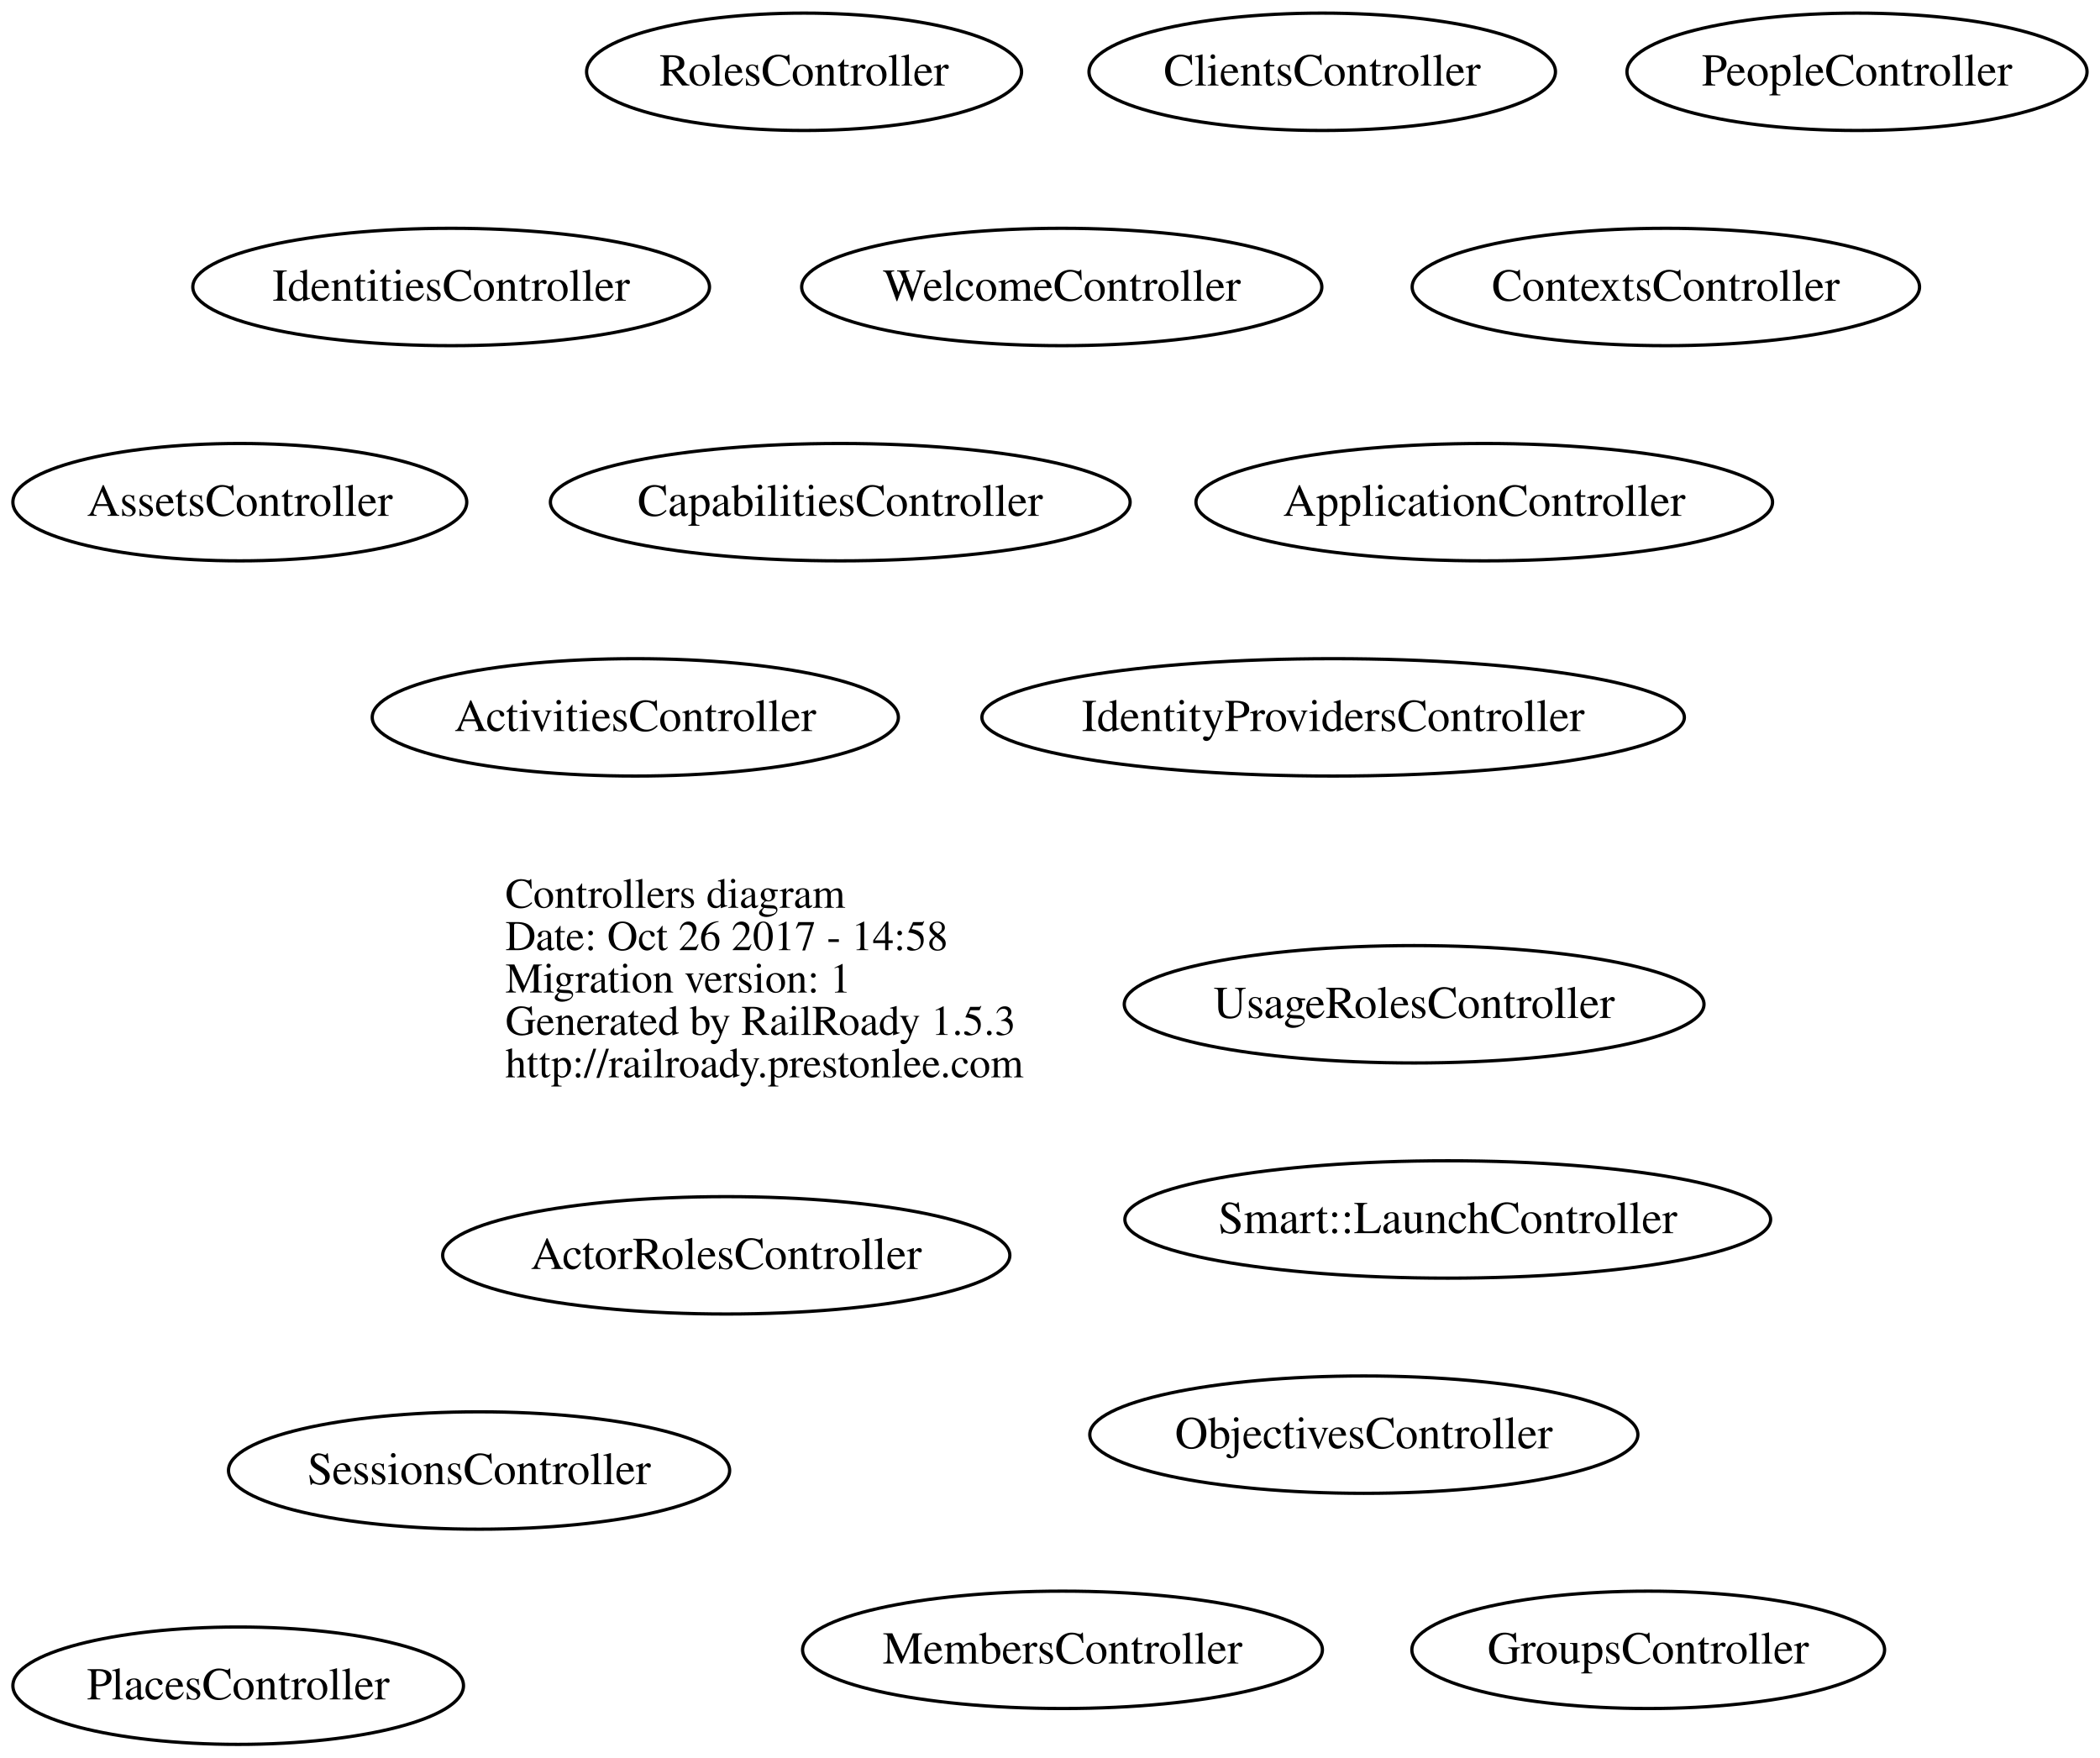
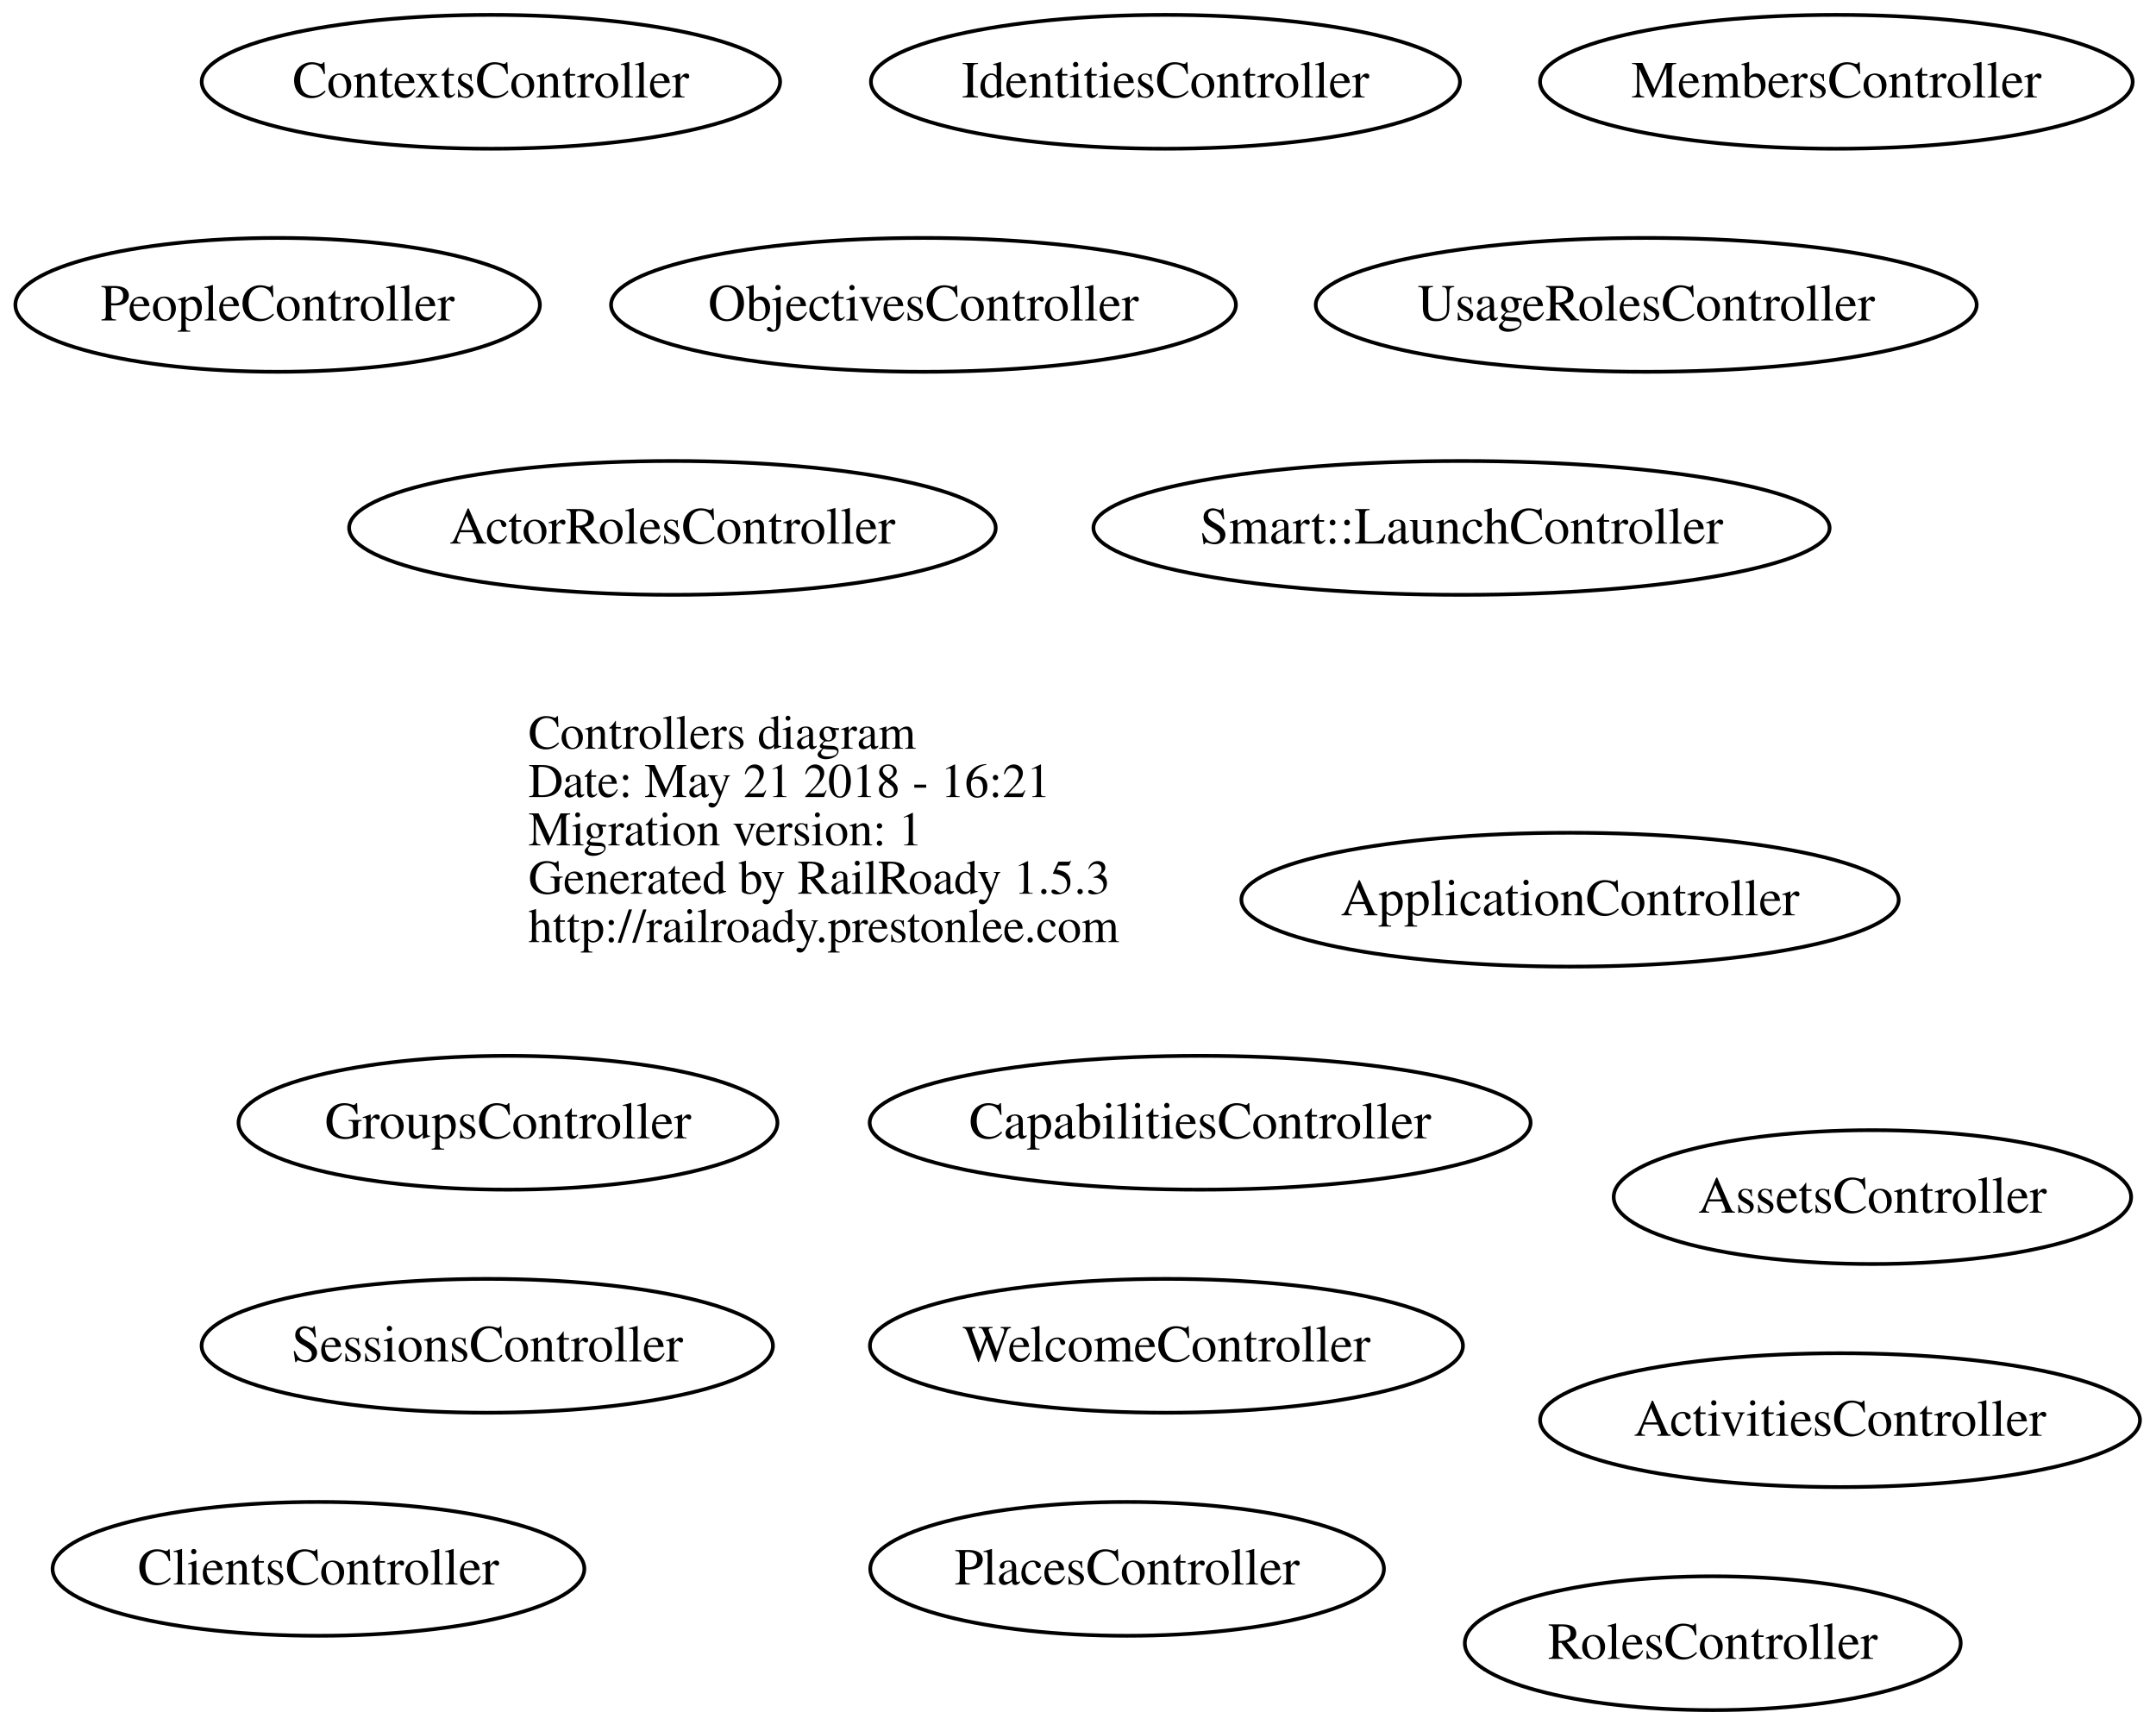
- <svg xmlns="http://www.w3.org/2000/svg" width="644pt" height="539pt" viewBox="0.00 0.00 644.05 539.00">
-   <g id="graph0" class="graph" transform="scale(1 1) rotate(0) translate(4 535)">
-     <polygon fill="transparent" stroke="transparent" points="-4,4 -4,-535 640.051,-535 640.051,4 -4,4" />
+ <svg xmlns="http://www.w3.org/2000/svg" width="580pt" height="464pt" viewBox="0.00 0.00 579.68 464.00">
+   <g id="graph0" class="graph" transform="scale(1 1) rotate(0) translate(4 460)">
+     <polygon fill="transparent" stroke="transparent" points="-4,4 -4,-460 575.683,-460 575.683,4 -4,4" />
    <g id="node1" class="node">
-       <text text-anchor="start" x="151" y="-256.6" font-family="Times,serif" font-size="13.00" fill="#000000">Controllers diagram</text>
-       <text text-anchor="start" x="151" y="-243.6" font-family="Times,serif" font-size="13.00" fill="#000000">Date: Oct 26 2017 - 14:58</text>
-       <text text-anchor="start" x="151" y="-230.6" font-family="Times,serif" font-size="13.00" fill="#000000">Migration version: 1</text>
-       <text text-anchor="start" x="151" y="-217.6" font-family="Times,serif" font-size="13.00" fill="#000000">Generated by RailRoady 1.5.3</text>
-       <text text-anchor="start" x="151" y="-204.6" font-family="Times,serif" font-size="13.00" fill="#000000">http://railroady.prestonlee.com</text>
+       <text text-anchor="start" x="138" y="-258.6" font-family="Times,serif" font-size="13.00" fill="#000000">Controllers diagram</text>
+       <text text-anchor="start" x="138" y="-245.6" font-family="Times,serif" font-size="13.00" fill="#000000">Date: May 21 2018 - 16:21</text>
+       <text text-anchor="start" x="138" y="-232.6" font-family="Times,serif" font-size="13.00" fill="#000000">Migration version: 1</text>
+       <text text-anchor="start" x="138" y="-219.6" font-family="Times,serif" font-size="13.00" fill="#000000">Generated by RailRoady 1.5.3</text>
+       <text text-anchor="start" x="138" y="-206.6" font-family="Times,serif" font-size="13.00" fill="#000000">http://railroady.prestonlee.com</text>
    </g>
    <g id="node2" class="node">
-       <ellipse fill="none" stroke="#000000" cx="451.208" cy="-381" rx="88.417" ry="18" />
-       <text text-anchor="middle" x="451.208" y="-376.8" font-family="Times,serif" font-size="14.00" fill="#000000">ApplicationController</text>
+       <ellipse fill="none" stroke="#000000" cx="418.208" cy="-218" rx="88.417" ry="18" />
+       <text text-anchor="middle" x="418.208" y="-213.8" font-family="Times,serif" font-size="14.00" fill="#000000">ApplicationController</text>
    </g>
    <g id="node3" class="node">
-       <ellipse fill="none" stroke="#000000" cx="565.526" cy="-513" rx="70.551" ry="18" />
-       <text text-anchor="middle" x="565.526" y="-508.8" font-family="Times,serif" font-size="14.00" fill="#000000">PeopleController</text>
+       <ellipse fill="none" stroke="#000000" cx="70.526" cy="-378" rx="70.551" ry="18" />
+       <text text-anchor="middle" x="70.526" y="-373.8" font-family="Times,serif" font-size="14.00" fill="#000000">PeopleController</text>
    </g>
    <g id="node4" class="node">
-       <ellipse fill="none" stroke="#000000" cx="440.012" cy="-161" rx="99.024" ry="18" />
-       <text text-anchor="middle" x="440.012" y="-156.8" font-family="Times,serif" font-size="14.00" fill="#000000">Smart::LaunchController</text>
+       <ellipse fill="none" stroke="#000000" cx="389.012" cy="-318" rx="99.024" ry="18" />
+       <text text-anchor="middle" x="389.012" y="-313.8" font-family="Times,serif" font-size="14.00" fill="#000000">Smart::LaunchController</text>
    </g>
    <g id="node5" class="node">
-       <ellipse fill="none" stroke="#000000" cx="218.736" cy="-150" rx="86.972" ry="18" />
-       <text text-anchor="middle" x="218.736" y="-145.8" font-family="Times,serif" font-size="14.00" fill="#000000">ActorRolesController</text>
+       <ellipse fill="none" stroke="#000000" cx="176.736" cy="-318" rx="86.972" ry="18" />
+       <text text-anchor="middle" x="176.736" y="-313.8" font-family="Times,serif" font-size="14.00" fill="#000000">ActorRolesController</text>
    </g>
    <g id="node6" class="node">
-       <ellipse fill="none" stroke="#000000" cx="401.514" cy="-513" rx="71.529" ry="18" />
-       <text text-anchor="middle" x="401.514" y="-508.8" font-family="Times,serif" font-size="14.00" fill="#000000">ClientsController</text>
+       <ellipse fill="none" stroke="#000000" cx="81.514" cy="-38" rx="71.529" ry="18" />
+       <text text-anchor="middle" x="81.514" y="-33.8" font-family="Times,serif" font-size="14.00" fill="#000000">ClientsController</text>
    </g>
    <g id="node7" class="node">
-       <ellipse fill="none" stroke="#000000" cx="506.901" cy="-447" rx="77.802" ry="18" />
-       <text text-anchor="middle" x="506.901" y="-442.8" font-family="Times,serif" font-size="14.00" fill="#000000">ContextsController</text>
+       <ellipse fill="none" stroke="#000000" cx="127.901" cy="-438" rx="77.802" ry="18" />
+       <text text-anchor="middle" x="127.901" y="-433.8" font-family="Times,serif" font-size="14.00" fill="#000000">ContextsController</text>
    </g>
    <g id="node8" class="node">
-       <ellipse fill="none" stroke="#000000" cx="414.274" cy="-95" rx="84.05" ry="18" />
-       <text text-anchor="middle" x="414.274" y="-90.8" font-family="Times,serif" font-size="14.00" fill="#000000">ObjectivesController</text>
+       <ellipse fill="none" stroke="#000000" cx="244.274" cy="-378" rx="84.05" ry="18" />
+       <text text-anchor="middle" x="244.274" y="-373.8" font-family="Times,serif" font-size="14.00" fill="#000000">ObjectivesController</text>
    </g>
    <g id="node9" class="node">
-       <ellipse fill="none" stroke="#000000" cx="69.049" cy="-18" rx="69.098" ry="18" />
-       <text text-anchor="middle" x="69.049" y="-13.8" font-family="Times,serif" font-size="14.00" fill="#000000">PlacesController</text>
+       <ellipse fill="none" stroke="#000000" cx="299.049" cy="-38" rx="69.098" ry="18" />
+       <text text-anchor="middle" x="299.049" y="-33.8" font-family="Times,serif" font-size="14.00" fill="#000000">PlacesController</text>
    </g>
    <g id="node10" class="node">
-       <ellipse fill="none" stroke="#000000" cx="501.495" cy="-29" rx="72.489" ry="18" />
-       <text text-anchor="middle" x="501.495" y="-24.8" font-family="Times,serif" font-size="14.00" fill="#000000">GroupsController</text>
+       <ellipse fill="none" stroke="#000000" cx="132.495" cy="-158" rx="72.489" ry="18" />
+       <text text-anchor="middle" x="132.495" y="-153.8" font-family="Times,serif" font-size="14.00" fill="#000000">GroupsController</text>
    </g>
    <g id="node11" class="node">
-       <ellipse fill="none" stroke="#000000" cx="404.86" cy="-315" rx="107.72" ry="18" />
-       <text text-anchor="middle" x="404.86" y="-310.8" font-family="Times,serif" font-size="14.00" fill="#000000">IdentityProvidersController</text>
+       <ellipse fill="none" stroke="#000000" cx="126.925" cy="-98" rx="76.85" ry="18" />
+       <text text-anchor="middle" x="126.925" y="-93.8" font-family="Times,serif" font-size="14.00" fill="#000000">SessionsController</text>
    </g>
    <g id="node12" class="node">
-       <ellipse fill="none" stroke="#000000" cx="142.925" cy="-84" rx="76.85" ry="18" />
-       <text text-anchor="middle" x="142.925" y="-79.8" font-family="Times,serif" font-size="14.00" fill="#000000">SessionsController</text>
+       <ellipse fill="none" stroke="#000000" cx="309.632" cy="-98" rx="79.765" ry="18" />
+       <text text-anchor="middle" x="309.632" y="-93.8" font-family="Times,serif" font-size="14.00" fill="#000000">WelcomeController</text>
    </g>
    <g id="node13" class="node">
-       <ellipse fill="none" stroke="#000000" cx="321.632" cy="-447" rx="79.765" ry="18" />
-       <text text-anchor="middle" x="321.632" y="-442.8" font-family="Times,serif" font-size="14.00" fill="#000000">WelcomeController</text>
+       <ellipse fill="none" stroke="#000000" cx="438.7" cy="-378" rx="88.901" ry="18" />
+       <text text-anchor="middle" x="438.7" y="-373.8" font-family="Times,serif" font-size="14.00" fill="#000000">UsageRolesController</text>
    </g>
    <g id="node14" class="node">
-       <ellipse fill="none" stroke="#000000" cx="429.7" cy="-227" rx="88.901" ry="18" />
-       <text text-anchor="middle" x="429.7" y="-222.8" font-family="Times,serif" font-size="14.00" fill="#000000">UsageRolesController</text>
+       <ellipse fill="none" stroke="#000000" cx="490.842" cy="-78" rx="80.683" ry="18" />
+       <text text-anchor="middle" x="490.842" y="-73.8" font-family="Times,serif" font-size="14.00" fill="#000000">ActivitiesController</text>
    </g>
    <g id="node15" class="node">
-       <ellipse fill="none" stroke="#000000" cx="190.842" cy="-315" rx="80.683" ry="18" />
-       <text text-anchor="middle" x="190.842" y="-310.8" font-family="Times,serif" font-size="14.00" fill="#000000">ActivitiesController</text>
+       <ellipse fill="none" stroke="#000000" cx="499.55" cy="-138" rx="69.6" ry="18" />
+       <text text-anchor="middle" x="499.55" y="-133.8" font-family="Times,serif" font-size="14.00" fill="#000000">AssetsController</text>
    </g>
    <g id="node16" class="node">
-       <ellipse fill="none" stroke="#000000" cx="69.55" cy="-381" rx="69.6" ry="18" />
-       <text text-anchor="middle" x="69.55" y="-376.8" font-family="Times,serif" font-size="14.00" fill="#000000">AssetsController</text>
+       <ellipse fill="none" stroke="#000000" cx="318.7" cy="-158" rx="88.901" ry="18" />
+       <text text-anchor="middle" x="318.7" y="-153.8" font-family="Times,serif" font-size="14.00" fill="#000000">CapabilitiesController</text>
    </g>
    <g id="node17" class="node">
-       <ellipse fill="none" stroke="#000000" cx="253.701" cy="-381" rx="88.901" ry="18" />
-       <text text-anchor="middle" x="253.701" y="-376.8" font-family="Times,serif" font-size="14.00" fill="#000000">CapabilitiesController</text>
+       <ellipse fill="none" stroke="#000000" cx="309.365" cy="-438" rx="79.23" ry="18" />
+       <text text-anchor="middle" x="309.365" y="-433.8" font-family="Times,serif" font-size="14.00" fill="#000000">IdentitiesController</text>
    </g>
    <g id="node18" class="node">
-       <ellipse fill="none" stroke="#000000" cx="134.365" cy="-447" rx="79.23" ry="18" />
-       <text text-anchor="middle" x="134.365" y="-442.8" font-family="Times,serif" font-size="14.00" fill="#000000">IdentitiesController</text>
+       <ellipse fill="none" stroke="#000000" cx="489.857" cy="-438" rx="79.714" ry="18" />
+       <text text-anchor="middle" x="489.857" y="-433.8" font-family="Times,serif" font-size="14.00" fill="#000000">MembersController</text>
    </g>
    <g id="node19" class="node">
-       <ellipse fill="none" stroke="#000000" cx="321.857" cy="-29" rx="79.714" ry="18" />
-       <text text-anchor="middle" x="321.857" y="-24.8" font-family="Times,serif" font-size="14.00" fill="#000000">MembersController</text>
-     </g>
-     <g id="node20" class="node">
-       <ellipse fill="none" stroke="#000000" cx="242.601" cy="-513" rx="66.701" ry="18" />
-       <text text-anchor="middle" x="242.601" y="-508.8" font-family="Times,serif" font-size="14.00" fill="#000000">RolesController</text>
+       <ellipse fill="none" stroke="#000000" cx="456.601" cy="-18" rx="66.701" ry="18" />
+       <text text-anchor="middle" x="456.601" y="-13.8" font-family="Times,serif" font-size="14.00" fill="#000000">RolesController</text>
    </g>
  </g>
</svg>
